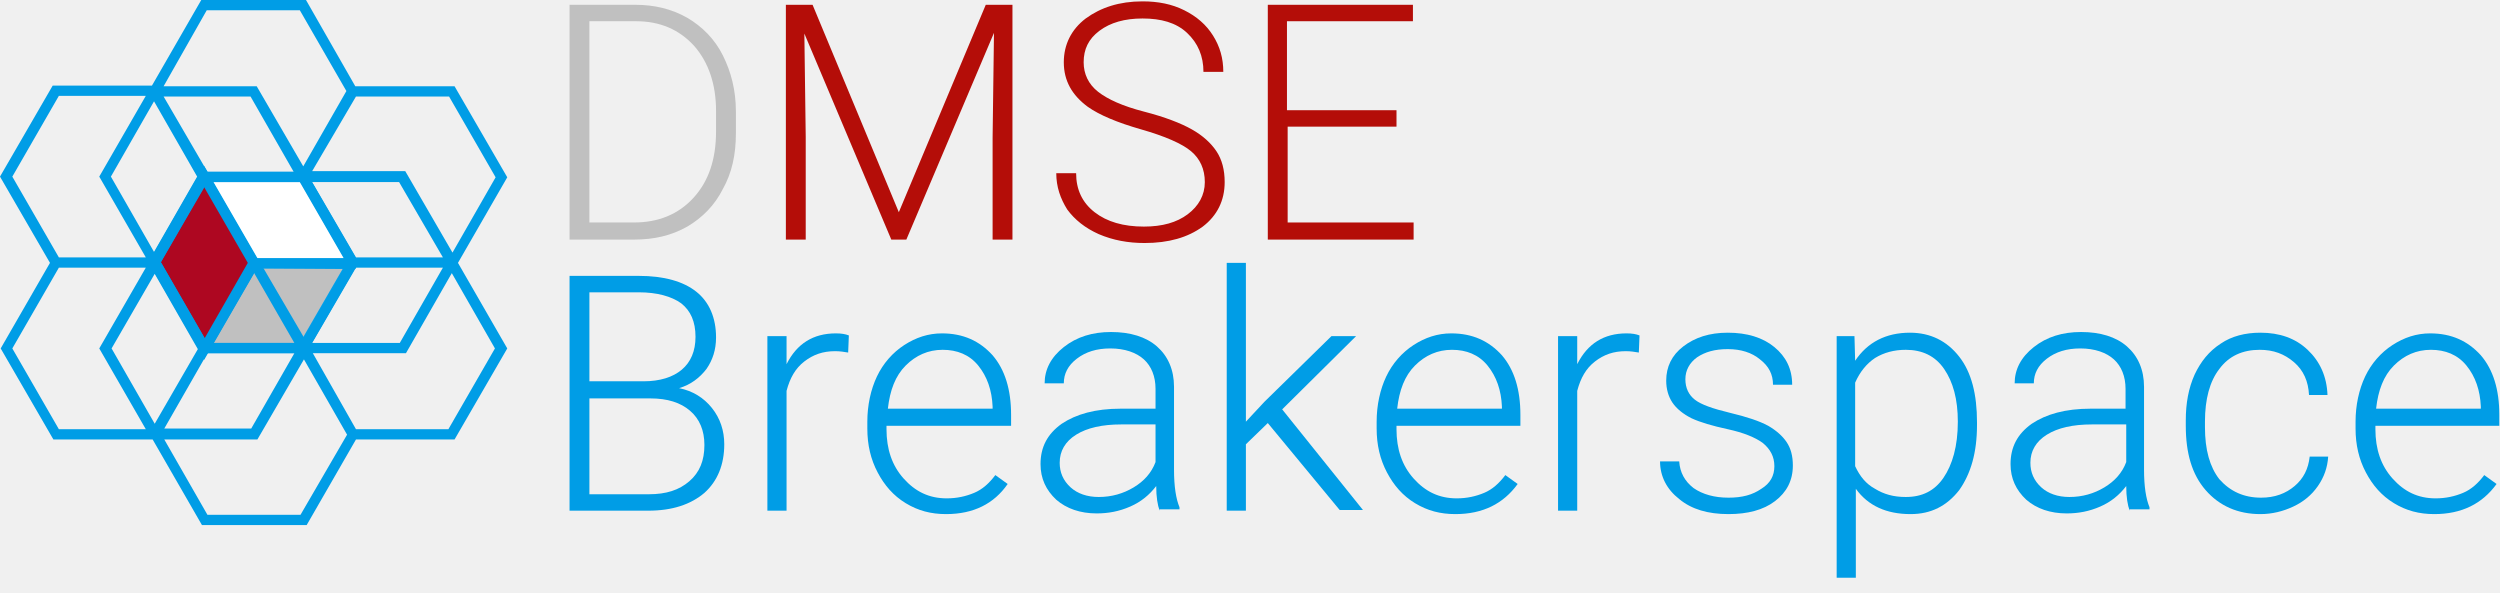
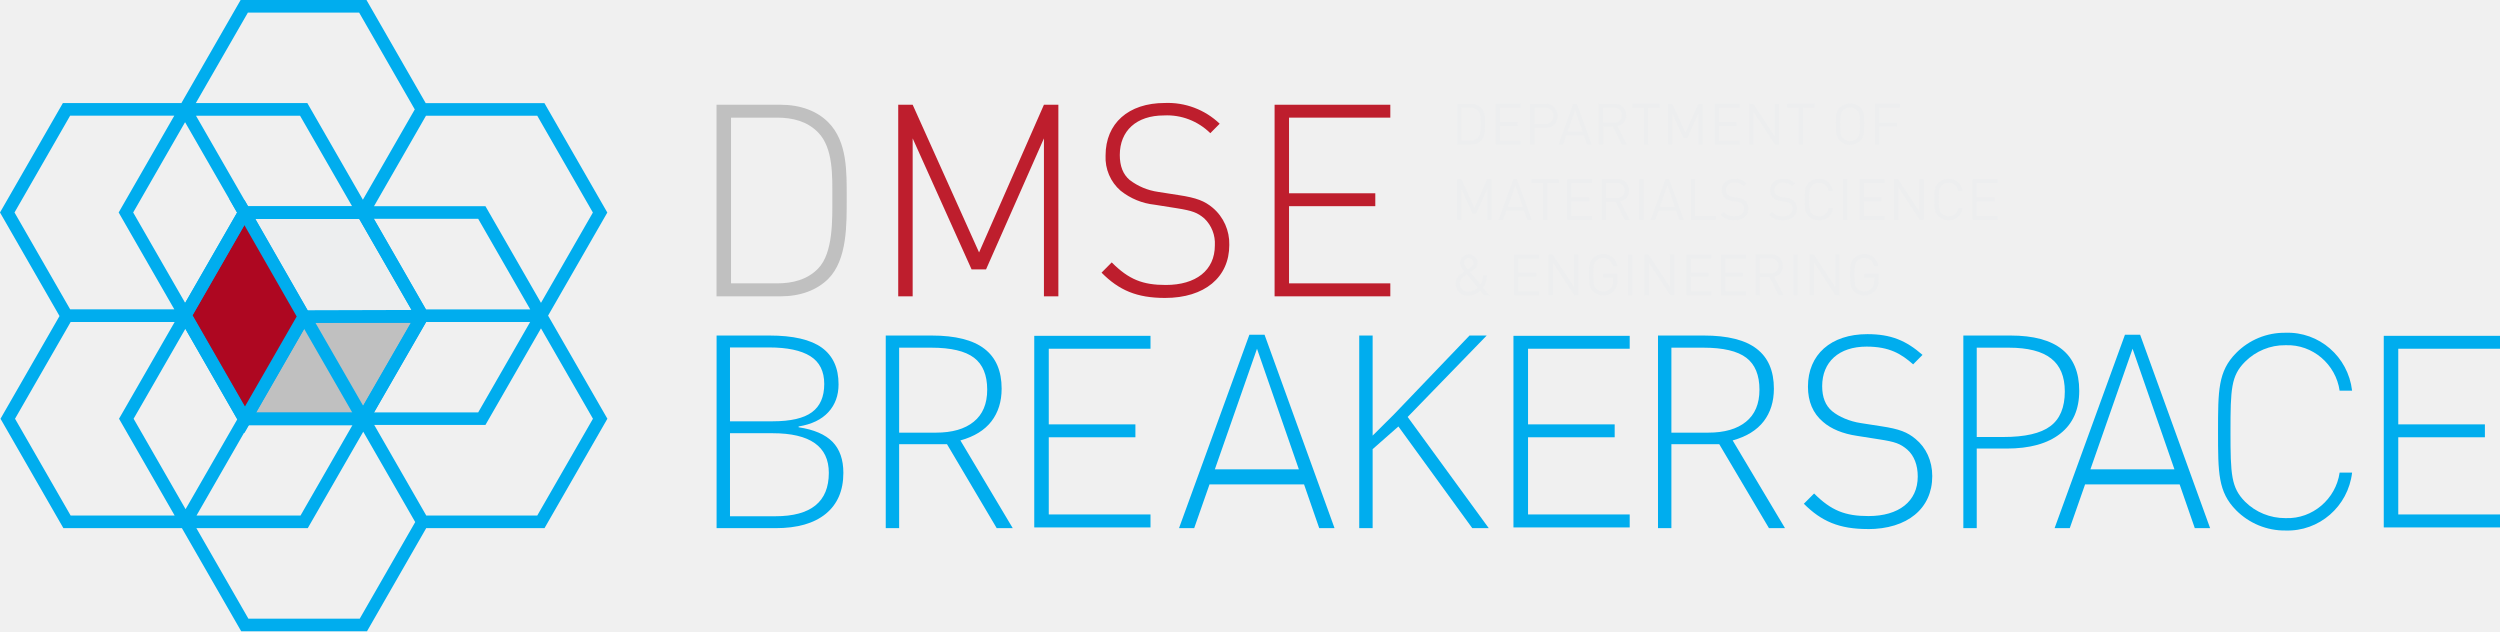
- <svg xmlns="http://www.w3.org/2000/svg" version="1.1" id="Layer_1" x="0px" y="0px" viewBox="0 0 365.2 86.5" style="enable-background:new 0 0 365.2 86.5;" xml:space="preserve">
-   <style type="text/css">
- 	.st0{fill:#C0C0C0;}
- 	.st1{fill:#00A1ED;}
- 	.st2{fill:#FFFFFF;}
- 	.st3{fill:#009DE6;}
- 	.st4{fill:#AE0721;}
- 	.st5{fill:#B40D08;}
- </style>
-   <path class="st0" d="M29.9,51L29.9,51l14.4-0.1l7.2-12.4H37.1L29.9,51z" />
-   <path class="st1" d="M44.7,51.6H29.9v-0.6l-0.8-0.4l0.2-0.6h0.1l7.2-12.4h15.3l0.4,0.8l-0.2,0.4L44.7,51.6z M31.2,50.1h12.6  l6.3-10.9H37.5L31.2,50.1z" />
-   <path class="st2" d="M29.8,25.8L29.8,25.8l7.3,12.6l14.4,0l0.1-0.1l-7.2-12.5H29.8z" />
-   <path class="st3" d="M36.6,39.2L28,24.2l2,0.9h14.7l7.7,13.3l-0.5,0.9L36.6,39.2z M31.1,26.6l6.4,11.1l12.7,0l-6.4-11.1L31.1,26.6z" />
-   <path class="st4" d="M29.8,25.8l-7.2,12.5L29.9,51l7.2-12.5L29.8,25.8z" />
-   <path class="st3" d="M29.8,52.6l-0.6-1.3l-7.5-13l8.1-14.1L38,38.4L29.8,52.6z M23.5,38.3l6.4,11.1l6.3-11l-6.4-11.1L23.5,38.3z" />
-   <path class="st3" d="M24,64.2h13.6l6.8-11.7l6.3,11l-6.8,11.7H30.3L24,64.2z M30.3,51.6H43l-6.3,11H24L30.3,51.6z M16.3,50.9  l6.3-10.9l6.3,11l-6.3,10.9L16.3,50.9z M45.7,51.6h13.6L66,39.9l6.3,11l-6.8,11.8H52L45.7,51.6z M1.8,50.9l6.8-11.8h12.7l-6.8,11.8  l6.8,11.8H8.6L1.8,50.9z M52,39.1h12.7l-6.3,11H45.6L52,39.1z M23.5,38.3l6.8-11.7h13.6l6.8,11.8l-6.3,10.9L37.8,38l0,0l0,0  l-1.3,0.8L43,50.1H30.3L23.5,38.3z M45.6,26.6h12.7l6.4,11H52L45.6,26.6z M16.2,25.8l6.3-11l6.3,11l-6.3,11L16.2,25.8z M1.8,25.8  l6.8-11.8h12.7l-6.8,11.8l6.8,11.8H8.6L1.8,25.8z M23.9,14.1h12.7l6.3,11H30.3L23.9,14.1z M52,14.1h13.6l6.8,11.8l-6.3,11L59.2,25  H45.6L52,14.1z M30.2,1.5h13.6l6.8,11.8l-6.3,11l-6.8-11.7H23.9L30.2,1.5z M29.4,0l-7.2,12.5H7.7L0,25.8l7.3,12.6L0.1,50.9l7.7,13.3  h14.5l7.2,12.5h15.3L52,64.2h14.4l7.7-13.3l-7.2-12.5l0,0l0,0l7.2-12.5l-7.7-13.3H51.9L44.7,0H29.4z" />
+ <svg xmlns="http://www.w3.org/2000/svg" id="full_logo" data-name="full logo" viewBox="0 0 341.09 86.13">
+   <defs>
+     <style>
+       .cls-1, .cls-2, .cls-3, .cls-4, .cls-5, .cls-6 {
+         fill: none;
+       }
+ 
+       .cls-7, .cls-8, .cls-9, .cls-10, .cls-11 {
+         fill: #00adee;
+       }
+ 
+       .cls-7, .cls-2 {
+         letter-spacing: 0em;
+       }
+ 
+       .cls-8 {
+         letter-spacing: 0em;
+       }
+ 
+       .cls-12 {
+         font-family: OpenSans-Light, 'Open Sans';
+         font-size: 36.81px;
+         font-weight: 300;
+       }
+ 
+       .cls-3 {
+         letter-spacing: .02em;
+       }
+ 
+       .cls-9 {
+         letter-spacing: .02em;
+       }
+ 
+       .cls-4 {
+         letter-spacing: -.02em;
+       }
+ 
+       .cls-10 {
+         letter-spacing: -.06em;
+       }
+ 
+       .cls-13 {
+         fill: #ae0721;
+       }
+ 
+       .cls-13, .cls-14, .cls-15, .cls-16, .cls-17, .cls-11 {
+         stroke-width: 0px;
+       }
+ 
+       .cls-14 {
+         fill: silver;
+       }
+ 
+       .cls-15 {
+         fill: #be1e2d;
+       }
+ 
+       .cls-16 {
+         fill: #00a1ed;
+       }
+ 
+       .cls-17 {
+         fill: #edeeef;
+       }
+ 
+       .cls-5 {
+         letter-spacing: -.03em;
+       }
+ 
+       .cls-6 {
+         letter-spacing: -.03em;
+       }
+     </style>
+   </defs>
  <g>
-     <g>
-       <path class="st0" d="M83.2,35V0.7h9.6c2.8,0,5.3,0.6,7.6,1.9c2.2,1.3,4,3.1,5.2,5.5c1.2,2.4,1.9,5.1,1.9,8.2v3.2    c0,3.1-0.6,5.8-1.9,8.1c-1.2,2.4-3,4.2-5.2,5.5c-2.3,1.3-4.8,1.9-7.8,1.9H83.2z M86.1,3.1v29.4h6.5c3.6,0,6.5-1.2,8.7-3.6    c2.2-2.4,3.3-5.6,3.3-9.7v-3c0-3.9-1.1-7.1-3.2-9.5c-2.2-2.4-5-3.6-8.5-3.6H86.1z" />
-       <path class="st5" d="M118.7,0.7L131.3,31L144,0.7h3.9V35H145V20.1l0.2-15.3L132.4,35h-2.2L117.5,4.9l0.2,15.1v15h-2.9V0.7H118.7z" />
-       <path class="st5" d="M176,26.6c0-1.9-0.7-3.4-2-4.5c-1.3-1.1-3.8-2.2-7.3-3.2c-3.5-1-6.1-2.1-7.8-3.3c-2.3-1.7-3.5-3.8-3.5-6.5    c0-2.6,1.1-4.8,3.2-6.4c2.2-1.6,4.9-2.5,8.3-2.5c2.3,0,4.3,0.4,6.1,1.3c1.8,0.9,3.2,2.1,4.2,3.7c1,1.6,1.5,3.3,1.5,5.3h-2.9    c0-2.3-0.8-4.2-2.4-5.7s-3.8-2.1-6.5-2.1c-2.6,0-4.7,0.6-6.3,1.8s-2.3,2.7-2.3,4.6c0,1.7,0.7,3.2,2.1,4.3c1.4,1.1,3.6,2.1,6.7,2.9    s5.4,1.7,7,2.6c1.6,0.9,2.8,2,3.6,3.2s1.2,2.7,1.2,4.5c0,2.7-1.1,4.9-3.2,6.5c-2.2,1.6-5,2.4-8.5,2.4c-2.4,0-4.6-0.4-6.7-1.3    c-2-0.9-3.5-2.1-4.6-3.6c-1-1.6-1.6-3.3-1.6-5.3h2.9c0,2.4,0.9,4.3,2.7,5.7c1.8,1.4,4.2,2.1,7.2,2.1c2.7,0,4.8-0.6,6.4-1.8    S176,28.5,176,26.6z" />
-       <path class="st5" d="M204.1,18.5h-16v14h18.4V35h-21.3V0.7h21.2v2.4H188v13h16V18.5z" />
-       <path class="st3" d="M83.2,74.6V40.3h10.1c3.7,0,6.5,0.8,8.4,2.3s2.9,3.8,2.9,6.7c0,1.8-0.5,3.3-1.4,4.6c-1,1.3-2.3,2.3-4,2.8    c2,0.4,3.6,1.4,4.8,2.9c1.2,1.5,1.8,3.3,1.8,5.3c0,3-1,5.4-2.9,7.1c-2,1.7-4.7,2.6-8.2,2.6H83.2z M86.1,55.7H94    c2.4,0,4.3-0.6,5.6-1.7c1.3-1.1,2-2.7,2-4.8c0-2.2-0.7-3.8-2.1-4.9c-1.4-1-3.5-1.6-6.2-1.6h-7.2V55.7z M86.1,58.2v14h8.7    c2.5,0,4.4-0.6,5.9-1.9c1.5-1.3,2.2-3,2.2-5.3c0-2.1-0.7-3.8-2.1-5c-1.4-1.2-3.3-1.8-5.8-1.8H86.1z" />
-       <path class="st3" d="M123.9,51.5c-0.6-0.1-1.2-0.2-1.9-0.2c-1.8,0-3.2,0.5-4.5,1.5s-2.1,2.4-2.6,4.3v17.5h-2.8V49.1h2.8l0,4.1    c1.5-3,3.9-4.5,7.2-4.5c0.8,0,1.4,0.1,1.9,0.3L123.9,51.5z" />
-       <path class="st3" d="M138.2,75.1c-2.2,0-4.1-0.5-5.9-1.6c-1.8-1.1-3.1-2.6-4.1-4.5c-1-1.9-1.5-4-1.5-6.4v-1c0-2.4,0.5-4.7,1.4-6.6    s2.3-3.5,4-4.6c1.7-1.1,3.5-1.7,5.5-1.7c3.1,0,5.5,1.1,7.4,3.2c1.8,2.1,2.7,5,2.7,8.7v1.6h-18.2v0.5c0,2.9,0.8,5.3,2.5,7.2    c1.7,1.9,3.7,2.9,6.3,2.9c1.5,0,2.8-0.3,4-0.8s2.2-1.4,3.1-2.6l1.8,1.3C145.2,73.6,142.2,75.1,138.2,75.1z M137.7,51.1    c-2.1,0-3.9,0.8-5.4,2.3s-2.3,3.6-2.6,6.3H145v-0.3c-0.1-2.4-0.8-4.4-2.1-6C141.6,51.8,139.8,51.1,137.7,51.1z" />
-       <path class="st3" d="M169.4,74.6c-0.3-0.8-0.5-2-0.5-3.6c-1,1.3-2.2,2.3-3.8,3s-3.2,1-4.9,1c-2.4,0-4.4-0.7-5.9-2    c-1.5-1.4-2.3-3.1-2.3-5.2c0-2.5,1-4.4,3.1-5.9c2.1-1.4,4.9-2.2,8.6-2.2h5.1v-2.9c0-1.8-0.6-3.3-1.7-4.3c-1.1-1-2.8-1.6-4.9-1.6    c-2,0-3.6,0.5-4.9,1.5c-1.3,1-1.9,2.2-1.9,3.6l-2.8,0c0-2,0.9-3.8,2.8-5.3c1.9-1.5,4.2-2.2,6.9-2.2c2.8,0,5.1,0.7,6.7,2.1    c1.6,1.4,2.5,3.4,2.5,5.9v12.1c0,2.5,0.3,4.3,0.8,5.5v0.3H169.4z M160.5,72.6c1.9,0,3.6-0.5,5.1-1.4c1.5-0.9,2.6-2.1,3.2-3.7V62    h-5c-2.8,0-5,0.5-6.6,1.5c-1.6,1-2.4,2.4-2.4,4.1c0,1.4,0.5,2.6,1.6,3.6C157.4,72.1,158.8,72.6,160.5,72.6z" />
-       <path class="st3" d="M185.2,61.8l-3.2,3.1v9.7h-2.8V38.4h2.8v23.2l2.7-2.9l9.8-9.6h3.6l-10.8,10.7l11.8,14.7h-3.4L185.2,61.8z" />
-       <path class="st3" d="M212.6,75.1c-2.2,0-4.1-0.5-5.9-1.6c-1.8-1.1-3.1-2.6-4.1-4.5c-1-1.9-1.5-4-1.5-6.4v-1c0-2.4,0.5-4.7,1.4-6.6    s2.3-3.5,4-4.6c1.7-1.1,3.5-1.7,5.5-1.7c3.1,0,5.5,1.1,7.4,3.2c1.8,2.1,2.7,5,2.7,8.7v1.6H204v0.5c0,2.9,0.8,5.3,2.5,7.2    c1.7,1.9,3.7,2.9,6.3,2.9c1.5,0,2.8-0.3,4-0.8s2.2-1.4,3.1-2.6l1.8,1.3C219.6,73.6,216.6,75.1,212.6,75.1z M212.1,51.1    c-2.1,0-3.9,0.8-5.4,2.3s-2.3,3.6-2.6,6.3h15.3v-0.3c-0.1-2.4-0.8-4.4-2.1-6C216,51.8,214.2,51.1,212.1,51.1z" />
-       <path class="st3" d="M239.4,51.5c-0.6-0.1-1.2-0.2-1.9-0.2c-1.8,0-3.2,0.5-4.5,1.5s-2.1,2.4-2.6,4.3v17.5h-2.8V49.1h2.8l0,4.1    c1.5-3,3.9-4.5,7.2-4.5c0.8,0,1.4,0.1,1.9,0.3L239.4,51.5z" />
-       <path class="st3" d="M259.2,68.1c0-1.4-0.6-2.5-1.7-3.4c-1.1-0.8-2.8-1.5-5.1-2c-2.3-0.5-4-1-5.3-1.6c-1.2-0.6-2.2-1.4-2.8-2.3    c-0.6-0.9-0.9-2-0.9-3.2c0-2,0.8-3.7,2.5-5c1.7-1.3,3.8-2,6.5-2c2.8,0,5.1,0.7,6.8,2.1c1.7,1.4,2.6,3.2,2.6,5.5H259    c0-1.5-0.6-2.7-1.9-3.7c-1.2-1-2.8-1.5-4.7-1.5c-1.9,0-3.3,0.4-4.5,1.2c-1.1,0.8-1.7,1.9-1.7,3.2c0,1.3,0.5,2.3,1.4,3    c0.9,0.7,2.6,1.3,5.1,1.9c2.5,0.6,4.3,1.2,5.6,1.9c1.2,0.7,2.1,1.5,2.7,2.4c0.6,0.9,0.9,2,0.9,3.4c0,2.2-0.9,3.9-2.6,5.2    c-1.7,1.3-4,1.9-6.8,1.9c-3,0-5.4-0.7-7.2-2.2c-1.8-1.4-2.8-3.3-2.8-5.5h2.8c0.1,1.6,0.8,2.9,2.1,3.9c1.3,0.9,3,1.4,5.1,1.4    c2,0,3.5-0.4,4.8-1.3C258.6,70.6,259.2,69.5,259.2,68.1z" />
-       <path class="st3" d="M288.8,62.1c0,4-0.9,7.1-2.6,9.5c-1.8,2.3-4.1,3.5-7.1,3.5c-3.5,0-6.2-1.2-8-3.7v13h-2.8V49.1h2.6l0.1,3.6    c1.8-2.7,4.5-4.1,8-4.1c3,0,5.4,1.2,7.2,3.5s2.6,5.5,2.6,9.6V62.1z M286,61.6c0-3.3-0.7-5.8-2-7.7c-1.3-1.9-3.2-2.8-5.6-2.8    c-1.7,0-3.2,0.4-4.5,1.2c-1.2,0.8-2.2,2-2.9,3.6v12.2c0.7,1.5,1.6,2.6,2.9,3.3c1.3,0.8,2.7,1.2,4.5,1.2c2.4,0,4.2-0.9,5.5-2.8    S286,65.2,286,61.6z" />
-       <path class="st3" d="M311.1,74.6c-0.3-0.8-0.5-2-0.5-3.6c-1,1.3-2.2,2.3-3.8,3s-3.2,1-4.9,1c-2.4,0-4.4-0.7-5.9-2    c-1.5-1.4-2.3-3.1-2.3-5.2c0-2.5,1-4.4,3.1-5.9c2.1-1.4,4.9-2.2,8.6-2.2h5.1v-2.9c0-1.8-0.6-3.3-1.7-4.3c-1.1-1-2.8-1.6-4.9-1.6    c-2,0-3.6,0.5-4.9,1.5c-1.3,1-1.9,2.2-1.9,3.6l-2.8,0c0-2,0.9-3.8,2.8-5.3c1.9-1.5,4.2-2.2,6.9-2.2c2.8,0,5.1,0.7,6.7,2.1    c1.6,1.4,2.5,3.4,2.5,5.9v12.1c0,2.5,0.3,4.3,0.8,5.5v0.3H311.1z M302.3,72.6c1.9,0,3.6-0.5,5.1-1.4c1.5-0.9,2.6-2.1,3.2-3.7V62    h-5c-2.8,0-5,0.5-6.6,1.5c-1.6,1-2.4,2.4-2.4,4.1c0,1.4,0.5,2.6,1.6,3.6C299.2,72.1,300.6,72.6,302.3,72.6z" />
-       <path class="st3" d="M330.3,72.7c2,0,3.6-0.6,4.9-1.7c1.3-1.1,2-2.5,2.2-4.3h2.7c-0.1,1.6-0.6,3-1.5,4.3c-0.9,1.3-2.1,2.3-3.6,3    c-1.5,0.7-3.1,1.1-4.8,1.1c-3.3,0-6-1.2-8-3.5s-2.9-5.4-2.9-9.4v-0.8c0-2.5,0.4-4.7,1.3-6.7c0.9-1.9,2.1-3.4,3.8-4.5    c1.6-1.1,3.6-1.6,5.8-1.6c2.8,0,5.1,0.8,6.9,2.5c1.8,1.7,2.8,3.9,2.9,6.6h-2.7c-0.1-2-0.8-3.6-2.2-4.8s-3-1.8-5-1.8    c-2.5,0-4.5,0.9-5.9,2.8c-1.4,1.8-2.1,4.4-2.1,7.7v0.8c0,3.3,0.7,5.8,2.1,7.6C325.8,71.8,327.8,72.7,330.3,72.7z" />
-       <path class="st3" d="M355.6,75.1c-2.2,0-4.1-0.5-5.9-1.6c-1.8-1.1-3.1-2.6-4.1-4.5c-1-1.9-1.5-4-1.5-6.4v-1c0-2.4,0.5-4.7,1.4-6.6    s2.3-3.5,4-4.6c1.7-1.1,3.5-1.7,5.5-1.7c3.1,0,5.5,1.1,7.4,3.2c1.8,2.1,2.7,5,2.7,8.7v1.6H347v0.5c0,2.9,0.8,5.3,2.5,7.2    c1.7,1.9,3.7,2.9,6.3,2.9c1.5,0,2.8-0.3,4-0.8s2.2-1.4,3.1-2.6l1.8,1.3C362.6,73.6,359.6,75.1,355.6,75.1z M355.1,51.1    c-2.1,0-3.9,0.8-5.4,2.3s-2.3,3.6-2.6,6.3h15.3v-0.3c-0.1-2.4-0.8-4.4-2.1-6C359,51.8,357.2,51.1,355.1,51.1z" />
-     </g>
+     <polygon class="cls-14" points="33.38 57.26 33.42 57.15 49.53 57.15 57.59 43.19 41.47 43.19 33.38 57.26" />
+     <path class="cls-16" d="M34.93,56.29h14.11l7.06-12.25h-14.14l-7.04,12.25ZM50.03,58.01h-16.61v-.66l-.84-.4.24-.66h.12l8.03-13.97h17.11l.49.86-.24.43-8.3,14.39Z" />
+     <polygon class="cls-17" points="33.34 29 33.34 29 41.47 43.19 57.52 43.14 57.58 43.02 49.52 29 33.34 29" />
+     <path class="cls-11" d="M34.82,29.86l7.14,12.47,14.2-.04-7.14-12.42h-14.2ZM40.97,44.05l-9.69-16.91,2.24,1h16.49l8.56,14.89-.56.97-17.04.05Z" />
+     <polygon class="cls-13" points="33.34 28.99 25.25 43.06 33.38 57.26 41.47 43.18 33.34 28.99" />
+     <path class="cls-11" d="M26.24,43.06l7.14,12.47,7.1-12.35-7.14-12.47-7.1,12.35ZM33.33,59.08l-.71-1.43-8.35-14.58,9.08-15.79,9.12,15.92-9.13,15.89Z" />
+     <path class="cls-11" d="M32.83,0l-8.08,14.06H8.58L0,28.99l8.12,14.13L.07,57.13l8.58,14.93h16.17l8.09,14.07h17.16l8.08-14.07h16.14l8.58-14.93-8.08-14.05v-.02s0-.02,0-.02l8.07-14.04-8.58-14.93h-16.2L50,0h-17.16ZM33.82,1.72h15.18l7.59,13.21-7.08,12.32-7.58-13.19h-15.21l7.1-12.34ZM58.12,15.79h15.18l7.59,13.21-7.08,12.32-7.58-13.19h-15.2l7.09-12.34ZM26.74,15.79h14.2l7.1,12.35h-14.2l-7.1-12.35ZM1.98,28.99l7.59-13.21h14.21l-7.59,13.21,7.59,13.21h-14.21L1.98,28.99ZM18.17,28.99l7.08-12.32,7.09,12.33-7.08,12.32-7.09-12.33ZM51.01,29.85h14.23l7.1,12.36h-14.23l-7.1-12.36ZM26.28,43l7.55-13.13h15.18l7.59,13.21-7.06,12.27-7.31-12.71h-.02s-.01,0-.01,0l-1.49.86,7.35,12.78h-14.17l-7.62-13.27ZM58.12,43.93h14.21l-7.09,12.34h-14.21l7.09-12.34ZM2.05,57.13l7.59-13.2h14.19l-7.59,13.2,7.59,13.21h-14.19l-7.59-13.21ZM51.06,57.98h15.17l7.58-13.18,7.09,12.33-7.6,13.21h-15.14l-7.1-12.36ZM18.23,57.13l7.06-12.27,7.09,12.34-7.06,12.27-7.09-12.34ZM33.9,58h14.19l-7.09,12.34h-14.19l7.09-12.34ZM26.8,72.06h15.19l7.57-13.16,7.09,12.33-7.57,13.18h-15.19l-7.09-12.34Z" />
+   </g>
+   <g>
+     <path class="cls-14" d="M111.62,18.07c-1.5-1.54-3.51-2.02-5.59-2.02h-6.29v22.61h6.29c2.08,0,4.09-.48,5.59-2.02,2.08-2.13,1.94-6.76,1.94-9.65s.15-6.79-1.94-8.92M113.01,38.04c-1.54,1.54-3.8,2.39-6.51,2.39h-8.74V14.29h8.73c2.7,0,4.97.84,6.51,2.39,2.63,2.64,2.52,6.79,2.52,10.32s.11,8.41-2.52,11.05" />
+     <polygon class="cls-15" points="142.43 40.43 142.43 18.88 134.53 36.76 132.56 36.76 124.52 18.88 124.52 40.43 122.55 40.43 122.55 14.29 124.52 14.29 133.58 34.44 142.43 14.29 144.4 14.29 144.4 40.43 142.43 40.43" />
+     <path class="cls-15" d="M158.95,40.65c-3.87,0-6.29-1.06-8.66-3.45l1.39-1.4c2.34,2.35,4.24,3.08,7.38,3.08,4.09,0,6.69-1.98,6.69-5.4.08-1.38-.44-2.72-1.43-3.67-.95-.81-1.64-1.06-3.76-1.4l-3.03-.48c-1.69-.18-3.3-.84-4.64-1.91-1.38-1.19-2.14-2.97-2.05-4.81,0-4.37,3.11-7.16,8.08-7.16,2.77-.11,5.47.9,7.49,2.83l-1.28,1.29c-1.69-1.66-3.97-2.54-6.32-2.42-3.76,0-6.03,2.09-6.03,5.4,0,1.51.44,2.64,1.35,3.41,1.13.86,2.47,1.42,3.88,1.62l2.81.44c2.45.37,3.54.81,4.64,1.73,1.48,1.25,2.31,3.12,2.26,5.07,0,4.41-3.36,7.23-8.77,7.23" />
+     <polygon class="cls-15" points="173.9 40.43 173.9 14.29 189.69 14.29 189.69 16.05 175.87 16.05 175.87 26.37 187.64 26.37 187.64 28.13 175.87 28.13 175.87 38.66 189.69 38.66 189.69 40.43 173.9 40.43" />
+     <path class="cls-17" d="M201.66,15.1c-.29-.28-.68-.43-1.08-.41h-1.2v4.5h1.2c.4.02.79-.12,1.08-.41.38-.4.36-1.23.36-1.91s.02-1.38-.36-1.78M202.07,19.21c-.38.35-.88.54-1.39.52h-1.88v-5.56h1.88c.51-.02,1.01.16,1.39.52.57.58.54,1.43.54,2.2s.03,1.75-.54,2.33" />
+     <polygon class="cls-17" points="204.07 19.73 204.07 14.17 207.48 14.17 207.48 14.7 204.65 14.7 204.65 16.66 207.06 16.66 207.06 17.19 204.65 17.19 204.65 19.19 207.48 19.19 207.48 19.73 204.07 19.73" />
+     <path class="cls-17" d="M210.77,14.7h-1.41v2.21h1.41c.31.04.61-.06.84-.28.23-.21.34-.52.33-.83.02-.31-.1-.61-.33-.83-.23-.21-.53-.31-.84-.27M210.82,17.44h-1.46v2.29h-.59v-5.56h2.05c.45-.04.89.12,1.21.43.32.31.5.75.49,1.2.02.45-.16.89-.48,1.21-.32.31-.77.47-1.21.43" />
+     <path class="cls-17" d="M214.91,15.02l-1.03,2.94h2.05l-1.02-2.94ZM216.54,19.73l-.44-1.26h-2.4l-.44,1.26h-.63l2.02-5.56h.49l2.02,5.56h-.63Z" />
+     <path class="cls-17" d="M220.18,14.7h-1.47v2.04h1.47c.28.04.57-.05.78-.25.21-.2.33-.48.31-.77.01-.29-.1-.57-.31-.77-.21-.2-.5-.29-.78-.25M221.29,19.73l-1.25-2.47h-1.32v2.47h-.59v-5.56h2.11c.43-.04.85.1,1.16.4.31.3.48.71.47,1.15.03.73-.48,1.37-1.2,1.49l1.3,2.52h-.69Z" />
+     <polygon class="cls-17" points="224.88 14.7 224.88 19.73 224.3 19.73 224.3 14.7 222.71 14.7 222.71 14.16 226.47 14.16 226.47 14.7 224.88 14.7" />
+     <polygon class="cls-17" points="231.7 19.73 231.7 15.5 230.2 18.85 229.69 18.85 228.16 15.5 228.16 19.73 227.58 19.73 227.58 14.17 228.16 14.17 229.96 18.11 231.7 14.17 232.29 14.17 232.29 19.73 231.7 19.73" />
+     <polygon class="cls-17" points="233.96 19.73 233.96 14.17 237.37 14.17 237.37 14.7 234.54 14.7 234.54 16.66 236.95 16.66 236.95 17.19 234.54 17.19 234.54 19.19 237.37 19.19 237.37 19.73 233.96 19.73" />
+     <polygon class="cls-17" points="242.17 19.73 239.25 15.27 239.25 19.73 238.67 19.73 238.67 14.17 239.22 14.17 242.14 18.61 242.14 14.17 242.73 14.17 242.73 19.73 242.17 19.73" />
+     <polygon class="cls-17" points="246.01 14.7 246.01 19.73 245.42 19.73 245.42 14.7 243.83 14.7 243.83 14.16 247.6 14.16 247.6 14.7 246.01 14.7" />
+     <path class="cls-17" d="M253.37,15.05c-.52-.53-1.37-.53-1.9,0-.35.36-.39.73-.39,1.9s.04,1.54.39,1.9c.25.26.59.4.95.4s.7-.14.95-.4c.35-.36.39-.73.39-1.9s-.04-1.54-.39-1.9M253.82,19.19c-.78.77-2.03.77-2.81,0-.52-.52-.52-1.07-.52-2.25s0-1.73.52-2.25c.78-.77,2.03-.77,2.81,0,.52.52.52,1.07.52,2.25s0,1.73-.52,2.25" />
+     <polygon class="cls-17" points="256.39 14.7 256.39 16.74 258.8 16.74 258.8 17.27 256.39 17.27 256.39 19.73 255.8 19.73 255.8 14.16 259.21 14.16 259.21 14.7 256.39 14.7" />
+     <polygon class="cls-17" points="202.92 30 202.92 25.78 201.41 29.13 200.91 29.13 199.38 25.78 199.38 30 198.79 30 198.79 24.44 199.38 24.44 201.17 28.38 202.91 24.44 203.5 24.44 203.5 30 202.92 30" />
+     <path class="cls-17" d="M206.75,25.29l-1.03,2.94h2.05l-1.02-2.94ZM208.37,30l-.44-1.26h-2.4l-.44,1.26h-.63l2.02-5.56h.49l2.01,5.56h-.62Z" />
+     <polygon class="cls-17" points="211.12 24.97 211.12 30 210.53 30 210.53 24.97 208.94 24.97 208.94 24.44 212.7 24.44 212.7 24.97 211.12 24.97" />
+     <polygon class="cls-17" points="213.81 30 213.81 24.44 217.22 24.44 217.22 24.97 214.4 24.97 214.4 26.93 216.81 26.93 216.81 27.46 214.4 27.46 214.4 29.47 217.22 29.47 217.22 30 213.81 30" />
+     <path class="cls-17" d="M220.57,24.97h-1.47v2.04h1.47c.38.04.75-.15.95-.48.2-.33.2-.75,0-1.08s-.57-.52-.95-.48M221.68,30l-1.25-2.47h-1.32v2.47h-.59v-5.56h2.11c.43-.04.85.1,1.16.4.31.3.48.71.47,1.15.03.73-.48,1.37-1.2,1.49l1.3,2.52h-.69Z" />
+     <rect class="cls-17" x="223.66" y="24.44" width=".59" height="5.56" />
+     <path class="cls-17" d="M227.49,25.29l-1.03,2.94h2.06l-1.02-2.94ZM229.12,30l-.44-1.26h-2.4l-.44,1.26h-.63l2.02-5.56h.49l2.01,5.56h-.62Z" />
+     <polygon class="cls-17" points="230.71 30 230.71 24.44 231.3 24.44 231.3 29.47 234.11 29.47 234.11 30 230.71 30" />
+     <path class="cls-17" d="M236.63,30.05c-.7.05-1.39-.22-1.88-.73l.4-.41c.38.42.93.64,1.5.61.81,0,1.3-.38,1.3-1.03.02-.26-.08-.51-.26-.69-.2-.17-.46-.26-.72-.27l-.64-.1c-.37-.04-.72-.19-1.01-.42-.29-.27-.44-.65-.42-1.04,0-.94.67-1.57,1.76-1.57.61-.03,1.2.19,1.64.61l-.38.38c-.34-.33-.81-.5-1.28-.48-.29-.04-.59.05-.81.25-.22.2-.35.49-.34.78-.02.24.07.48.25.64.22.16.47.27.74.31l.6.09c.37.02.72.16,1,.39.31.28.48.68.46,1.1,0,.98-.75,1.58-1.9,1.58" />
+     <path class="cls-17" d="M243.24,30.05c-.7.05-1.39-.22-1.88-.73l.4-.41c.38.42.93.64,1.5.61.81,0,1.3-.38,1.3-1.03.02-.26-.08-.51-.26-.69-.2-.17-.46-.26-.72-.27l-.64-.1c-.37-.04-.72-.19-1.01-.42-.29-.27-.44-.65-.42-1.04,0-.94.67-1.57,1.76-1.57.61-.03,1.2.19,1.64.61l-.38.38c-.34-.33-.81-.5-1.28-.48-.29-.04-.59.05-.81.25-.22.2-.35.48-.34.78-.02.24.07.48.25.64.22.16.47.27.74.31l.6.09c.37.02.72.16,1.01.39.31.28.48.68.46,1.1,0,.98-.75,1.58-1.9,1.58" />
+     <path class="cls-17" d="M248.16,30.05c-.53,0-1.03-.2-1.41-.58-.52-.52-.52-1.07-.52-2.25s0-1.73.52-2.25c.37-.38.88-.58,1.41-.58.96-.03,1.79.69,1.91,1.66h-.6c-.09-.65-.65-1.14-1.3-1.12-.36,0-.7.14-.95.39-.35.36-.39.74-.39,1.91s.04,1.55.39,1.9c.36.35.88.48,1.35.33.48-.15.83-.56.92-1.06h.59c-.11.97-.94,1.69-1.91,1.66" />
+     <rect class="cls-17" x="251.45" y="24.44" width=".59" height="5.56" />
+     <polygon class="cls-17" points="253.7 30 253.7 24.44 257.11 24.44 257.11 24.97 254.29 24.97 254.29 26.93 256.7 26.93 256.7 27.46 254.29 27.46 254.29 29.47 257.11 29.47 257.11 30 253.7 30" />
+     <polygon class="cls-17" points="261.92 30 259 25.54 259 30 258.41 30 258.41 24.44 258.96 24.44 261.88 28.88 261.88 24.44 262.47 24.44 262.47 30 261.92 30" />
+     <path class="cls-17" d="M265.85,30.05c-.53,0-1.04-.2-1.41-.58-.52-.52-.52-1.07-.52-2.25s0-1.73.52-2.25c.37-.38.88-.58,1.41-.58.96-.03,1.79.69,1.91,1.66h-.6c-.09-.65-.65-1.14-1.3-1.12-.36,0-.7.14-.95.39-.35.36-.39.74-.39,1.91s.04,1.55.39,1.9c.36.35.88.48,1.35.33.48-.15.83-.56.92-1.06h.59c-.11.97-.94,1.69-1.91,1.66" />
+     <polygon class="cls-17" points="269.13 30 269.13 24.44 272.55 24.44 272.55 24.97 269.72 24.97 269.72 26.93 272.13 26.93 272.13 27.46 269.72 27.46 269.72 29.47 272.55 29.47 272.55 30 269.13 30" />
+     <path class="cls-17" d="M200.4,35.18c-.17,0-.34.06-.46.18-.12.12-.18.29-.18.47,0,.26.13.47.49.92.09-.06.29-.2.29-.2.25-.18.49-.37.49-.69,0-.18-.06-.35-.19-.47-.12-.13-.29-.19-.46-.19M200.11,37.42c-.47.33-.94.64-.94,1.27,0,.31.11.6.34.81.22.21.52.32.82.29.49,0,.95-.19,1.3-.54l-1.51-1.84ZM202.45,40.28l-.49-.61c-.43.43-1.02.66-1.62.66-.45.05-.9-.1-1.23-.41-.33-.31-.52-.75-.51-1.21,0-.84.59-1.26,1.19-1.66-.33-.32-.55-.75-.59-1.21.05-.64.58-1.13,1.21-1.13.63,0,1.16.5,1.2,1.14-.02.42-.25.79-.61.99,0,0-.28.19-.41.28l1.41,1.71c.24-.38.34-.83.31-1.27h.55c.03.61-.15,1.21-.51,1.7l.84,1.02h-.73Z" />
+     <polygon class="cls-17" points="206.58 40.28 206.58 34.72 209.99 34.72 209.99 35.25 207.16 35.25 207.16 37.21 209.57 37.21 209.57 37.74 207.16 37.74 207.16 39.75 209.99 39.75 209.99 40.28 206.58 40.28" />
+     <polygon class="cls-17" points="214.79 40.28 211.87 35.82 211.87 40.28 211.29 40.28 211.29 34.72 211.84 34.72 214.76 39.16 214.76 34.72 215.34 34.72 215.34 40.28 214.79 40.28" />
+     <path class="cls-17" d="M220.2,39.68c-.37.4-.88.63-1.42.64-.54.01-1.06-.2-1.45-.58-.52-.52-.52-1.07-.52-2.25s0-1.73.52-2.25c.37-.38.88-.59,1.41-.58.97-.03,1.8.69,1.92,1.66h-.59c-.09-.5-.44-.91-.92-1.07-.48-.15-1.01-.03-1.36.33-.35.36-.39.73-.39,1.9s.04,1.55.39,1.91c.25.25.59.39.95.39.4,0,.78-.17,1.04-.48.22-.29.33-.64.31-1.01v-.42h-1.35v-.52h1.94v.88c.04.52-.13,1.04-.47,1.44" />
+     <rect class="cls-17" x="222.11" y="34.72" width=".59" height="5.56" />
+     <polygon class="cls-17" points="227.87 40.28 224.95 35.82 224.95 40.28 224.37 40.28 224.37 34.72 224.92 34.72 227.84 39.16 227.84 34.72 228.43 34.72 228.43 40.28 227.87 40.28" />
+     <polygon class="cls-17" points="230.1 40.28 230.1 34.72 233.51 34.72 233.51 35.25 230.68 35.25 230.68 37.21 233.09 37.21 233.09 37.74 230.68 37.74 230.68 39.75 233.51 39.75 233.51 40.28 230.1 40.28" />
+     <polygon class="cls-17" points="234.8 40.28 234.8 34.72 238.22 34.72 238.22 35.25 235.39 35.25 235.39 37.21 237.8 37.21 237.8 37.74 235.39 37.74 235.39 39.75 238.22 39.75 238.22 40.28 234.8 40.28" />
+     <path class="cls-17" d="M241.57,35.25h-1.47v2.04h1.47c.38.04.75-.15.95-.48.2-.33.2-.75,0-1.08-.2-.33-.57-.52-.95-.48M242.67,40.28l-1.25-2.47h-1.32v2.47h-.59v-5.56h2.11c.43-.04.85.1,1.16.4.31.3.48.71.47,1.15.03.73-.48,1.37-1.2,1.49l1.3,2.52h-.69Z" />
+     <rect class="cls-17" x="244.66" y="34.72" width=".59" height="5.56" />
+     <polygon class="cls-17" points="250.42 40.28 247.5 35.82 247.5 40.28 246.91 40.28 246.91 34.72 247.47 34.72 250.39 39.16 250.39 34.72 250.97 34.72 250.97 40.28 250.42 40.28" />
+     <path class="cls-17" d="M255.82,39.68c-.37.4-.88.63-1.42.64-.54.01-1.06-.2-1.45-.58-.52-.52-.52-1.07-.52-2.25s0-1.73.52-2.25c.37-.38.88-.59,1.41-.58.97-.03,1.8.69,1.92,1.66h-.59c-.09-.5-.44-.91-.92-1.07-.48-.15-1.01-.03-1.36.33-.35.36-.39.73-.39,1.9s.04,1.55.39,1.91c.25.25.59.39.95.39.4,0,.78-.17,1.04-.48.22-.29.33-.64.31-1.01v-.42h-1.35v-.52h1.94v.88c.04.52-.13,1.04-.47,1.44" />
+   </g>
+   <g>
+     <text class="cls-12" transform="translate(94.05 72.06)">
+       <tspan class="cls-8" x="0" y="0">BR</tspan>
+       <tspan class="cls-3" x="44.28" y="0">E</tspan>
+       <tspan class="cls-2" x="65.48" y="0">A</tspan>
+       <tspan class="cls-7" x="87.68" y="0">K</tspan>
+       <tspan class="cls-5" x="109.18" y="0">E</tspan>
+       <tspan class="cls-9" x="128.44" y="0">R</tspan>
+       <tspan class="cls-4" x="150.88" y="0">S</tspan>
+       <tspan class="cls-10" x="170.1" y="0">P</tspan>
+       <tspan class="cls-6" x="189.25" y="0">A</tspan>
+       <tspan class="cls-1" x="210.41" y="0" xml:space="preserve">C  E</tspan>
+     </text>
+     <path class="cls-11" d="M254.81,72.18c-3.89,0-6.31-1.06-8.7-3.45l1.4-1.4c2.35,2.35,4.26,3.08,7.42,3.08,4.11,0,6.72-1.98,6.72-5.4,0-1.54-.48-2.83-1.43-3.67-.95-.81-1.65-1.06-3.78-1.39l-3.05-.48c-1.98-.29-3.56-.95-4.66-1.91-1.39-1.17-2.06-2.79-2.06-4.81,0-4.37,3.12-7.16,8.11-7.16,3.23,0,5.29.88,7.52,2.83l-1.28,1.29c-1.62-1.43-3.23-2.42-6.35-2.42-3.78,0-6.06,2.09-6.06,5.4,0,1.5.44,2.64,1.36,3.41.92.77,2.42,1.4,3.89,1.62l2.83.44c2.46.37,3.56.81,4.66,1.73,1.43,1.17,2.28,2.97,2.28,5.07,0,4.41-3.38,7.23-8.81,7.23" />
+     <polygon class="cls-11" points="141.11 71.96 141.11 45.82 156.97 45.82 156.97 47.58 143.09 47.58 143.09 57.9 154.91 57.9 154.91 59.66 143.09 59.66 143.09 70.19 156.97 70.19 156.97 71.96 141.11 71.96" />
+     <polygon class="cls-11" points="206.49 71.96 206.49 45.82 222.35 45.82 222.35 47.58 208.48 47.58 208.48 57.9 220.3 57.9 220.3 59.66 208.48 59.66 208.48 70.19 222.35 70.19 222.35 71.96 206.49 71.96" />
+     <polygon class="cls-11" points="325.23 71.96 325.23 45.82 341.09 45.82 341.09 47.58 327.21 47.58 327.21 57.9 339.03 57.9 339.03 59.66 327.21 59.66 327.21 70.19 341.09 70.19 341.09 71.96 325.23 71.96" />
+     <path class="cls-11" d="M319.21,53.3h1.7c-.54-4.63-4.49-8.07-9.1-7.9-2.52-.03-4.94.96-6.72,2.76-2.47,2.5-2.47,5.1-2.47,10.73s0,8.23,2.47,10.73c1.78,1.79,4.21,2.79,6.72,2.76,4.6.16,8.56-3.27,9.1-7.9h-1.7c-.52,3.62-3.71,6.34-7.33,6.21h-.04s-.04,0-.04,0c-2.05.01-4.05-.8-5.5-2.25-1.89-1.92-1.98-3.69-1.98-9.54s.08-7.63,1.98-9.54c1.45-1.46,3.47-2.29,5.5-2.26h.04s.04,0,.04,0c3.64-.13,6.81,2.59,7.33,6.21Z" />
+     <path class="cls-11" d="M299.45,72.06l-2.07-5.97h-12.9l-2.09,5.97h-2.07l9.6-26.39h2.07l9.55,26.39h-2.09ZM290.96,47.58l-5.75,16.45h11.46l-5.71-16.45Z" />
+     <path class="cls-11" d="M179.99,72.06l-2.07-5.97h-12.9l-2.09,5.97h-2.07l9.6-26.39h2.07l9.55,26.39h-2.09ZM171.5,47.58l-5.75,16.45h11.46l-5.71-16.45Z" />
  </g>
</svg>
